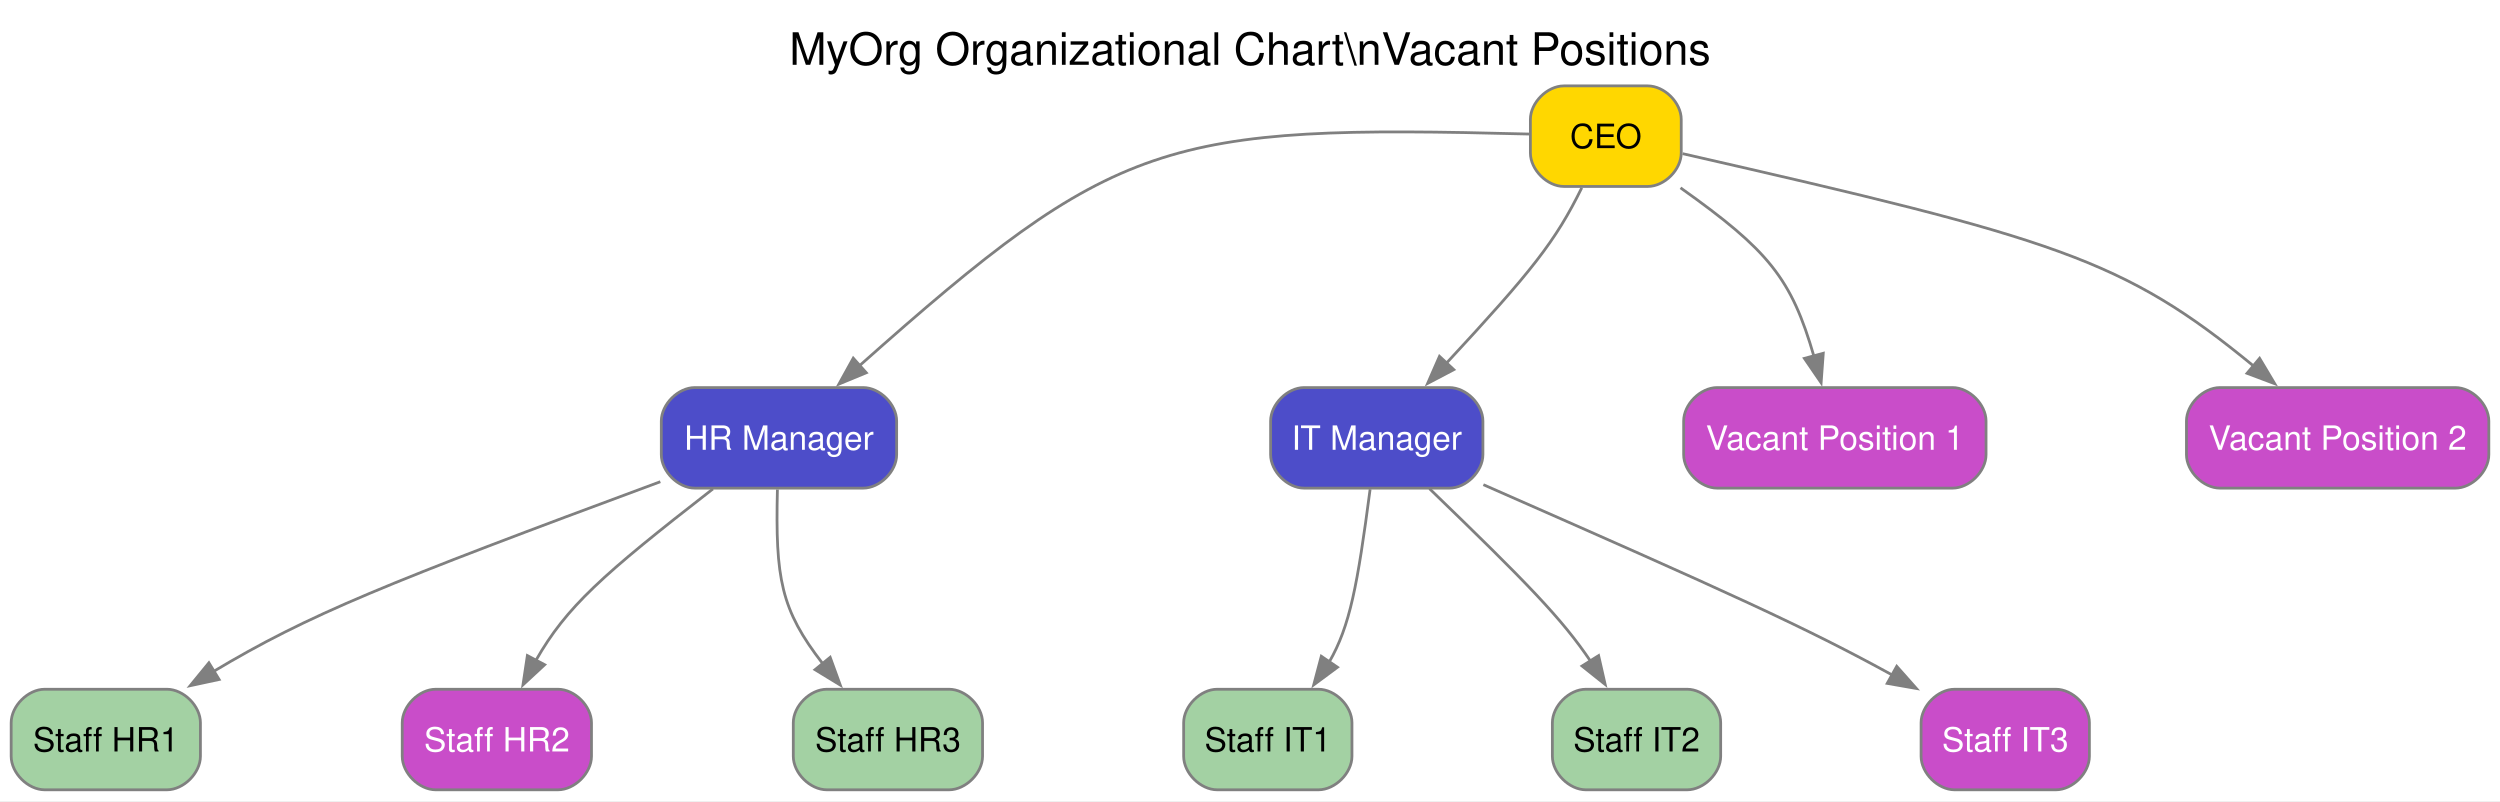
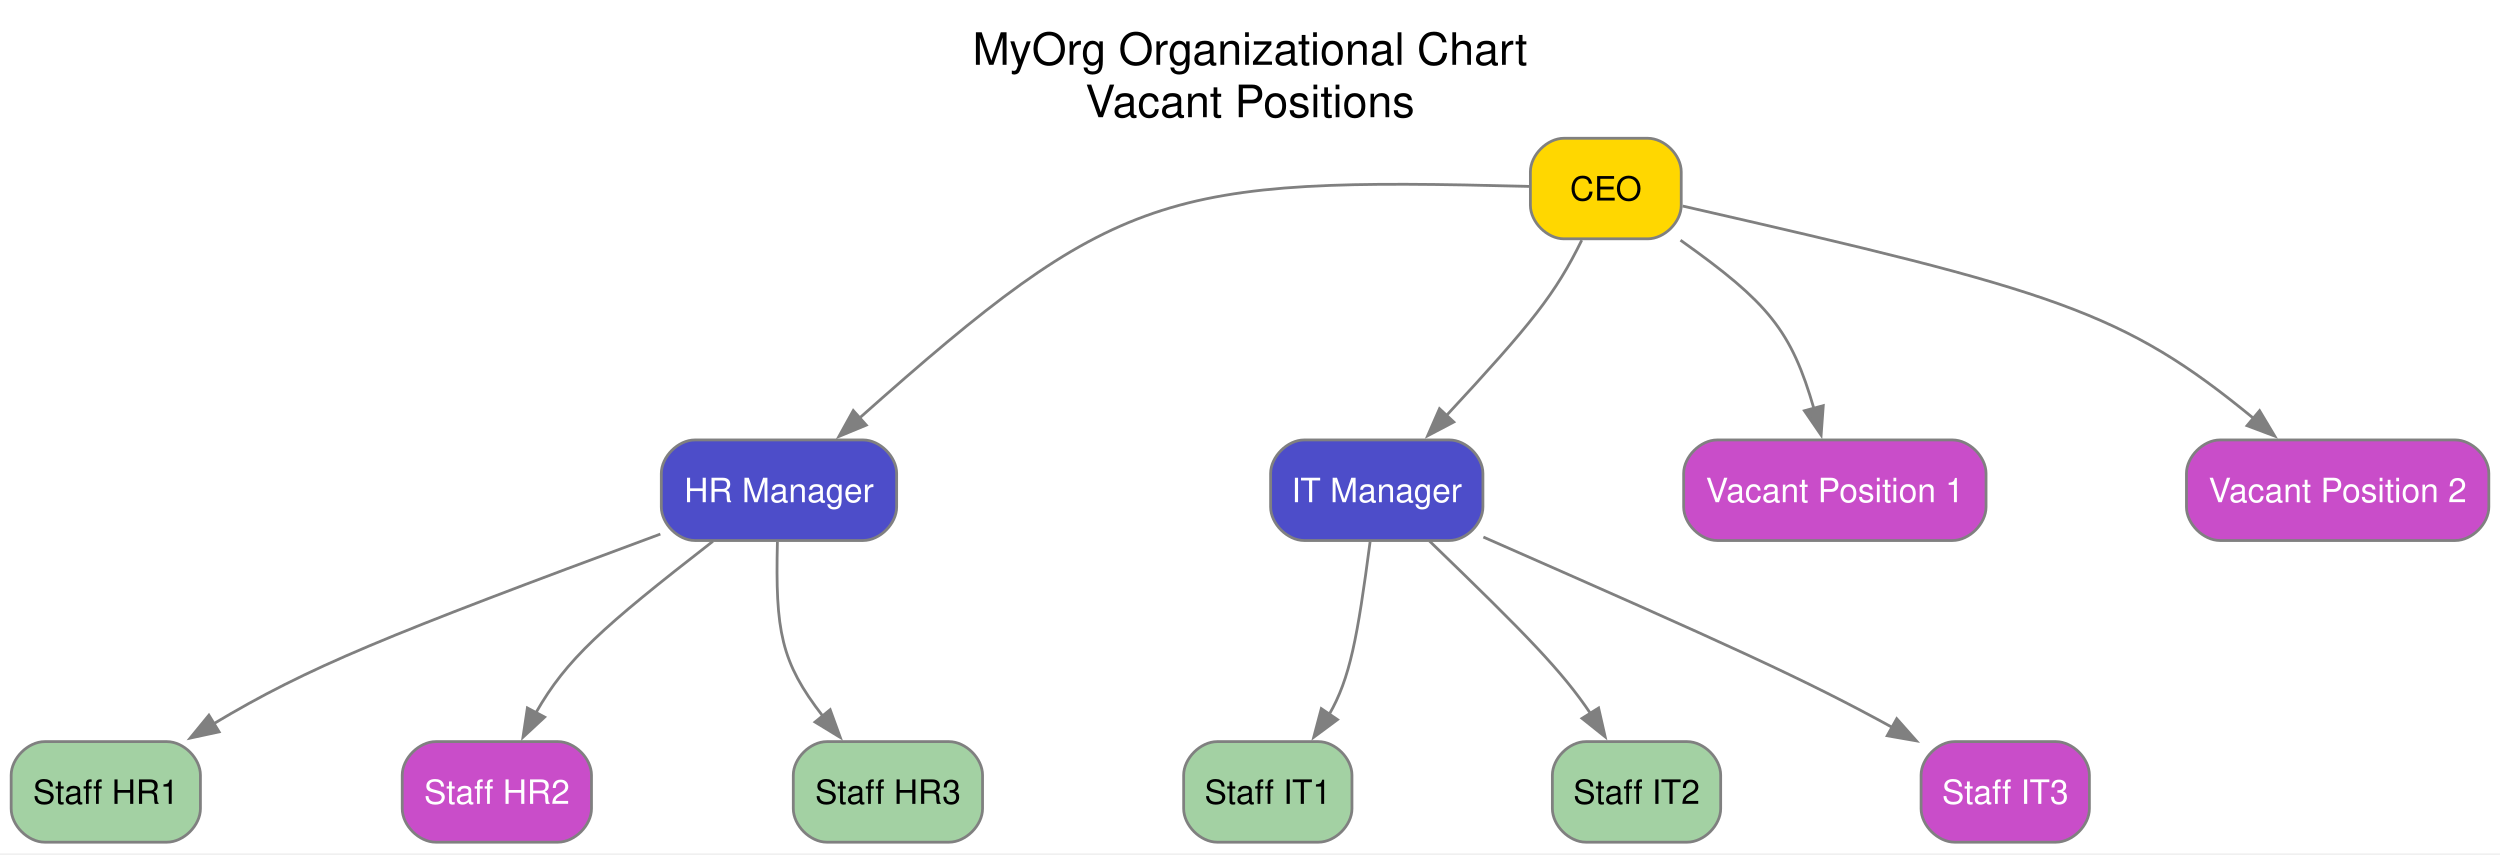
- <svg xmlns="http://www.w3.org/2000/svg" width="895pt" height="287pt" viewBox="0.00 0.00 895.00 287.00">
-   <g id="graph0" class="graph" transform="scale(1 1) rotate(0) translate(4 282.75)">
-     <polygon fill="white" stroke="none" points="-4,4 -4,-282.75 891,-282.75 891,4 -4,4" />
-     <text xml:space="preserve" text-anchor="middle" x="443.5" y="-259.55" font-family="Helvetica,sans-Serif" font-size="16.00">MyOrg Organizational Chart\nVacant Positions</text>
+ <svg xmlns="http://www.w3.org/2000/svg" width="895pt" height="306pt" viewBox="0.00 0.00 895.00 306.00">
+   <g id="graph0" class="graph" transform="scale(1 1) rotate(0) translate(4 301.5)">
+     <polygon fill="white" stroke="none" points="-4,4 -4,-301.5 891,-301.5 891,4 -4,4" />
+     <text xml:space="preserve" text-anchor="middle" x="443.5" y="-278.3" font-family="Helvetica,sans-Serif" font-size="16.00">MyOrg Organizational Chart</text>
+     <text xml:space="preserve" text-anchor="middle" x="443.5" y="-259.55" font-family="Helvetica,sans-Serif" font-size="16.00">Vacant Positions</text>
    <g id="node1" class="node">
      <path fill="#ffd700" stroke="#808080" d="M585.88,-252C585.88,-252 555.88,-252 555.88,-252 549.88,-252 543.88,-246 543.88,-240 543.88,-240 543.88,-228 543.88,-228 543.88,-222 549.88,-216 555.88,-216 555.88,-216 585.88,-216 585.88,-216 591.88,-216 597.88,-222 597.88,-228 597.88,-228 597.88,-240 597.88,-240 597.88,-246 591.88,-252 585.88,-252" />
      <text xml:space="preserve" text-anchor="middle" x="570.88" y="-229.72" font-family="Helvetica,sans-Serif" font-size="12.00">CEO</text>
    </g>
    <g id="node2" class="node">
      <path fill="#4d4dc9" stroke="#808080" d="M305,-144C305,-144 244.75,-144 244.75,-144 238.75,-144 232.75,-138 232.75,-132 232.75,-132 232.75,-120 232.75,-120 232.75,-114 238.75,-108 244.75,-108 244.75,-108 305,-108 305,-108 311,-108 317,-114 317,-120 317,-120 317,-132 317,-132 317,-138 311,-144 305,-144" />
      <text xml:space="preserve" text-anchor="middle" x="274.88" y="-121.72" font-family="Helvetica,sans-Serif" font-size="12.00" fill="white">HR Manager</text>
    </g>
    <g id="edge1" class="edge">
      <path fill="none" stroke="#808080" d="M543.49,-234.76C412.63,-238.18 395.52,-233.46 303.73,-151.86" />
      <polygon fill="#808080" stroke="#808080" points="306.13,-149.31 296.34,-145.26 301.47,-154.53 306.13,-149.31" />
    </g>
    <g id="node6" class="node">
      <path fill="#4d4dc9" stroke="#808080" d="M514.88,-144C514.88,-144 462.88,-144 462.88,-144 456.88,-144 450.88,-138 450.88,-132 450.88,-132 450.88,-120 450.88,-120 450.88,-114 456.88,-108 462.88,-108 462.88,-108 514.88,-108 514.88,-108 520.88,-108 526.88,-114 526.88,-120 526.88,-120 526.88,-132 526.88,-132 526.88,-138 520.88,-144 514.88,-144" />
      <text xml:space="preserve" text-anchor="middle" x="488.88" y="-121.72" font-family="Helvetica,sans-Serif" font-size="12.00" fill="white">IT Manager</text>
    </g>
    <g id="edge5" class="edge">
      <path fill="none" stroke="#808080" d="M562.27,-215.51C552.83,-196.36 544.7,-186.01 513.53,-152.42" />
      <polygon fill="#808080" stroke="#808080" points="516.46,-150.42 507.09,-145.49 511.34,-155.19 516.46,-150.42" />
    </g>
    <g id="node10" class="node">
      <path fill="#c94dc9" stroke="#808080" d="M695,-144C695,-144 610.75,-144 610.75,-144 604.75,-144 598.75,-138 598.75,-132 598.75,-132 598.75,-120 598.75,-120 598.75,-114 604.75,-108 610.75,-108 610.75,-108 695,-108 695,-108 701,-108 707,-114 707,-120 707,-120 707,-132 707,-132 707,-138 701,-144 695,-144" />
      <text xml:space="preserve" text-anchor="middle" x="652.88" y="-121.72" font-family="Helvetica,sans-Serif" font-size="12.00" fill="white">Vacant Position 1</text>
    </g>
    <g id="edge9" class="edge">
      <path fill="none" stroke="#808080" d="M597.62,-215.51C629.14,-193.11 637.31,-183.18 645.44,-155.02" />
      <polygon fill="#808080" stroke="#808080" points="648.73,-156.28 647.96,-145.71 641.97,-154.45 648.73,-156.28" />
    </g>
    <g id="node11" class="node">
      <path fill="#c94dc9" stroke="#808080" d="M875,-144C875,-144 790.75,-144 790.75,-144 784.75,-144 778.75,-138 778.75,-132 778.75,-132 778.75,-120 778.75,-120 778.75,-114 784.75,-108 790.75,-108 790.75,-108 875,-108 875,-108 881,-108 887,-114 887,-120 887,-120 887,-132 887,-132 887,-138 881,-144 875,-144" />
      <text xml:space="preserve" text-anchor="middle" x="832.88" y="-121.72" font-family="Helvetica,sans-Serif" font-size="12.00" fill="white">Vacant Position 2</text>
    </g>
    <g id="edge10" class="edge">
      <path fill="none" stroke="#808080" d="M598.37,-227.74C732.11,-197.22 756.11,-190.07 802.83,-151.68" />
      <polygon fill="#808080" stroke="#808080" points="804.93,-154.48 810.36,-145.38 800.44,-149.11 804.93,-154.48" />
    </g>
    <g id="node3" class="node">
      <path fill="#a3d1a3" stroke="#808080" d="M55.75,-36C55.75,-36 12,-36 12,-36 6,-36 0,-30 0,-24 0,-24 0,-12 0,-12 0,-6 6,0 12,0 12,0 55.75,0 55.75,0 61.75,0 67.75,-6 67.75,-12 67.75,-12 67.75,-24 67.75,-24 67.75,-30 61.75,-36 55.75,-36" />
      <text xml:space="preserve" text-anchor="middle" x="33.88" y="-13.72" font-family="Helvetica,sans-Serif" font-size="12.00">Staff HR1</text>
    </g>
    <g id="edge2" class="edge">
      <path fill="none" stroke="#808080" d="M232.4,-110.3C133.9,-73.8 106.55,-62.79 72.22,-42.24" />
      <polygon fill="#808080" stroke="#808080" points="74.44,-39.5 64.08,-37.27 70.79,-45.47 74.44,-39.5" />
    </g>
    <g id="node4" class="node">
      <path fill="#c94dc9" stroke="#808080" d="M195.75,-36C195.75,-36 152,-36 152,-36 146,-36 140,-30 140,-24 140,-24 140,-12 140,-12 140,-6 146,0 152,0 152,0 195.75,0 195.75,0 201.75,0 207.75,-6 207.75,-12 207.75,-12 207.75,-24 207.75,-24 207.75,-30 201.75,-36 195.75,-36" />
      <text xml:space="preserve" text-anchor="middle" x="173.88" y="-13.72" font-family="Helvetica,sans-Serif" font-size="12.00" fill="white">Staff HR2</text>
    </g>
    <g id="edge3" class="edge">
      <path fill="none" stroke="#808080" d="M251.22,-107.72C211.3,-76.7 198.82,-65.49 187.88,-46.38" />
      <polygon fill="#808080" stroke="#808080" points="190.99,-44.78 183.22,-37.57 184.8,-48.05 190.99,-44.78" />
    </g>
    <g id="node5" class="node">
      <path fill="#a3d1a3" stroke="#808080" d="M335.75,-36C335.75,-36 292,-36 292,-36 286,-36 280,-30 280,-24 280,-24 280,-12 280,-12 280,-6 286,0 292,0 292,0 335.75,0 335.75,0 341.75,0 347.75,-6 347.75,-12 347.75,-12 347.75,-24 347.75,-24 347.75,-30 341.75,-36 335.75,-36" />
      <text xml:space="preserve" text-anchor="middle" x="313.88" y="-13.72" font-family="Helvetica,sans-Serif" font-size="12.00">Staff HR3</text>
    </g>
    <g id="edge4" class="edge">
      <path fill="none" stroke="#808080" d="M274.31,-107.5C273.57,-75.7 275.5,-64.54 290.52,-45.19" />
      <polygon fill="#808080" stroke="#808080" points="293.2,-47.44 296.82,-37.49 287.78,-43.01 293.2,-47.44" />
    </g>
    <g id="node7" class="node">
      <path fill="#a3d1a3" stroke="#808080" d="M468,-36C468,-36 431.75,-36 431.75,-36 425.75,-36 419.75,-30 419.75,-24 419.75,-24 419.75,-12 419.75,-12 419.75,-6 425.75,0 431.75,0 431.75,0 468,0 468,0 474,0 480,-6 480,-12 480,-12 480,-24 480,-24 480,-30 474,-36 468,-36" />
      <text xml:space="preserve" text-anchor="middle" x="449.88" y="-13.72" font-family="Helvetica,sans-Serif" font-size="12.00">Staff IT1</text>
    </g>
    <g id="edge6" class="edge">
      <path fill="none" stroke="#808080" d="M486.5,-107.59C481.96,-73.1 479.3,-58.62 471.84,-45.71" />
      <polygon fill="#808080" stroke="#808080" points="474.82,-43.88 466.31,-37.57 469.03,-47.81 474.82,-43.88" />
    </g>
    <g id="node8" class="node">
      <path fill="#a3d1a3" stroke="#808080" d="M600,-36C600,-36 563.75,-36 563.75,-36 557.75,-36 551.75,-30 551.75,-24 551.75,-24 551.75,-12 551.75,-12 551.75,-6 557.75,0 563.75,0 563.75,0 600,0 600,0 606,0 612,-6 612,-12 612,-12 612,-24 612,-24 612,-30 606,-36 600,-36" />
      <text xml:space="preserve" text-anchor="middle" x="581.88" y="-13.72" font-family="Helvetica,sans-Serif" font-size="12.00">Staff IT2</text>
    </g>
    <g id="edge7" class="edge">
      <path fill="none" stroke="#808080" d="M507.75,-107.81C542.66,-74.08 555.17,-61.28 565.49,-45.93" />
      <polygon fill="#808080" stroke="#808080" points="568.3,-48.04 570.65,-37.71 562.37,-44.32 568.3,-48.04" />
    </g>
    <g id="node9" class="node">
      <path fill="#c94dc9" stroke="#808080" d="M732,-36C732,-36 695.75,-36 695.75,-36 689.75,-36 683.75,-30 683.75,-24 683.75,-24 683.75,-12 683.75,-12 683.75,-6 689.75,0 695.75,0 695.75,0 732,0 732,0 738,0 744,-6 744,-12 744,-12 744,-24 744,-24 744,-30 738,-36 732,-36" />
      <text xml:space="preserve" text-anchor="middle" x="713.88" y="-13.72" font-family="Helvetica,sans-Serif" font-size="12.00" fill="white">Staff IT3</text>
    </g>
    <g id="edge8" class="edge">
      <path fill="none" stroke="#808080" d="M527.05,-109.23C615.62,-70.28 642.64,-58.02 673.58,-41.01" />
      <polygon fill="#808080" stroke="#808080" points="675.03,-44.21 682.06,-36.28 671.62,-38.1 675.03,-44.21" />
    </g>
  </g>
</svg>
